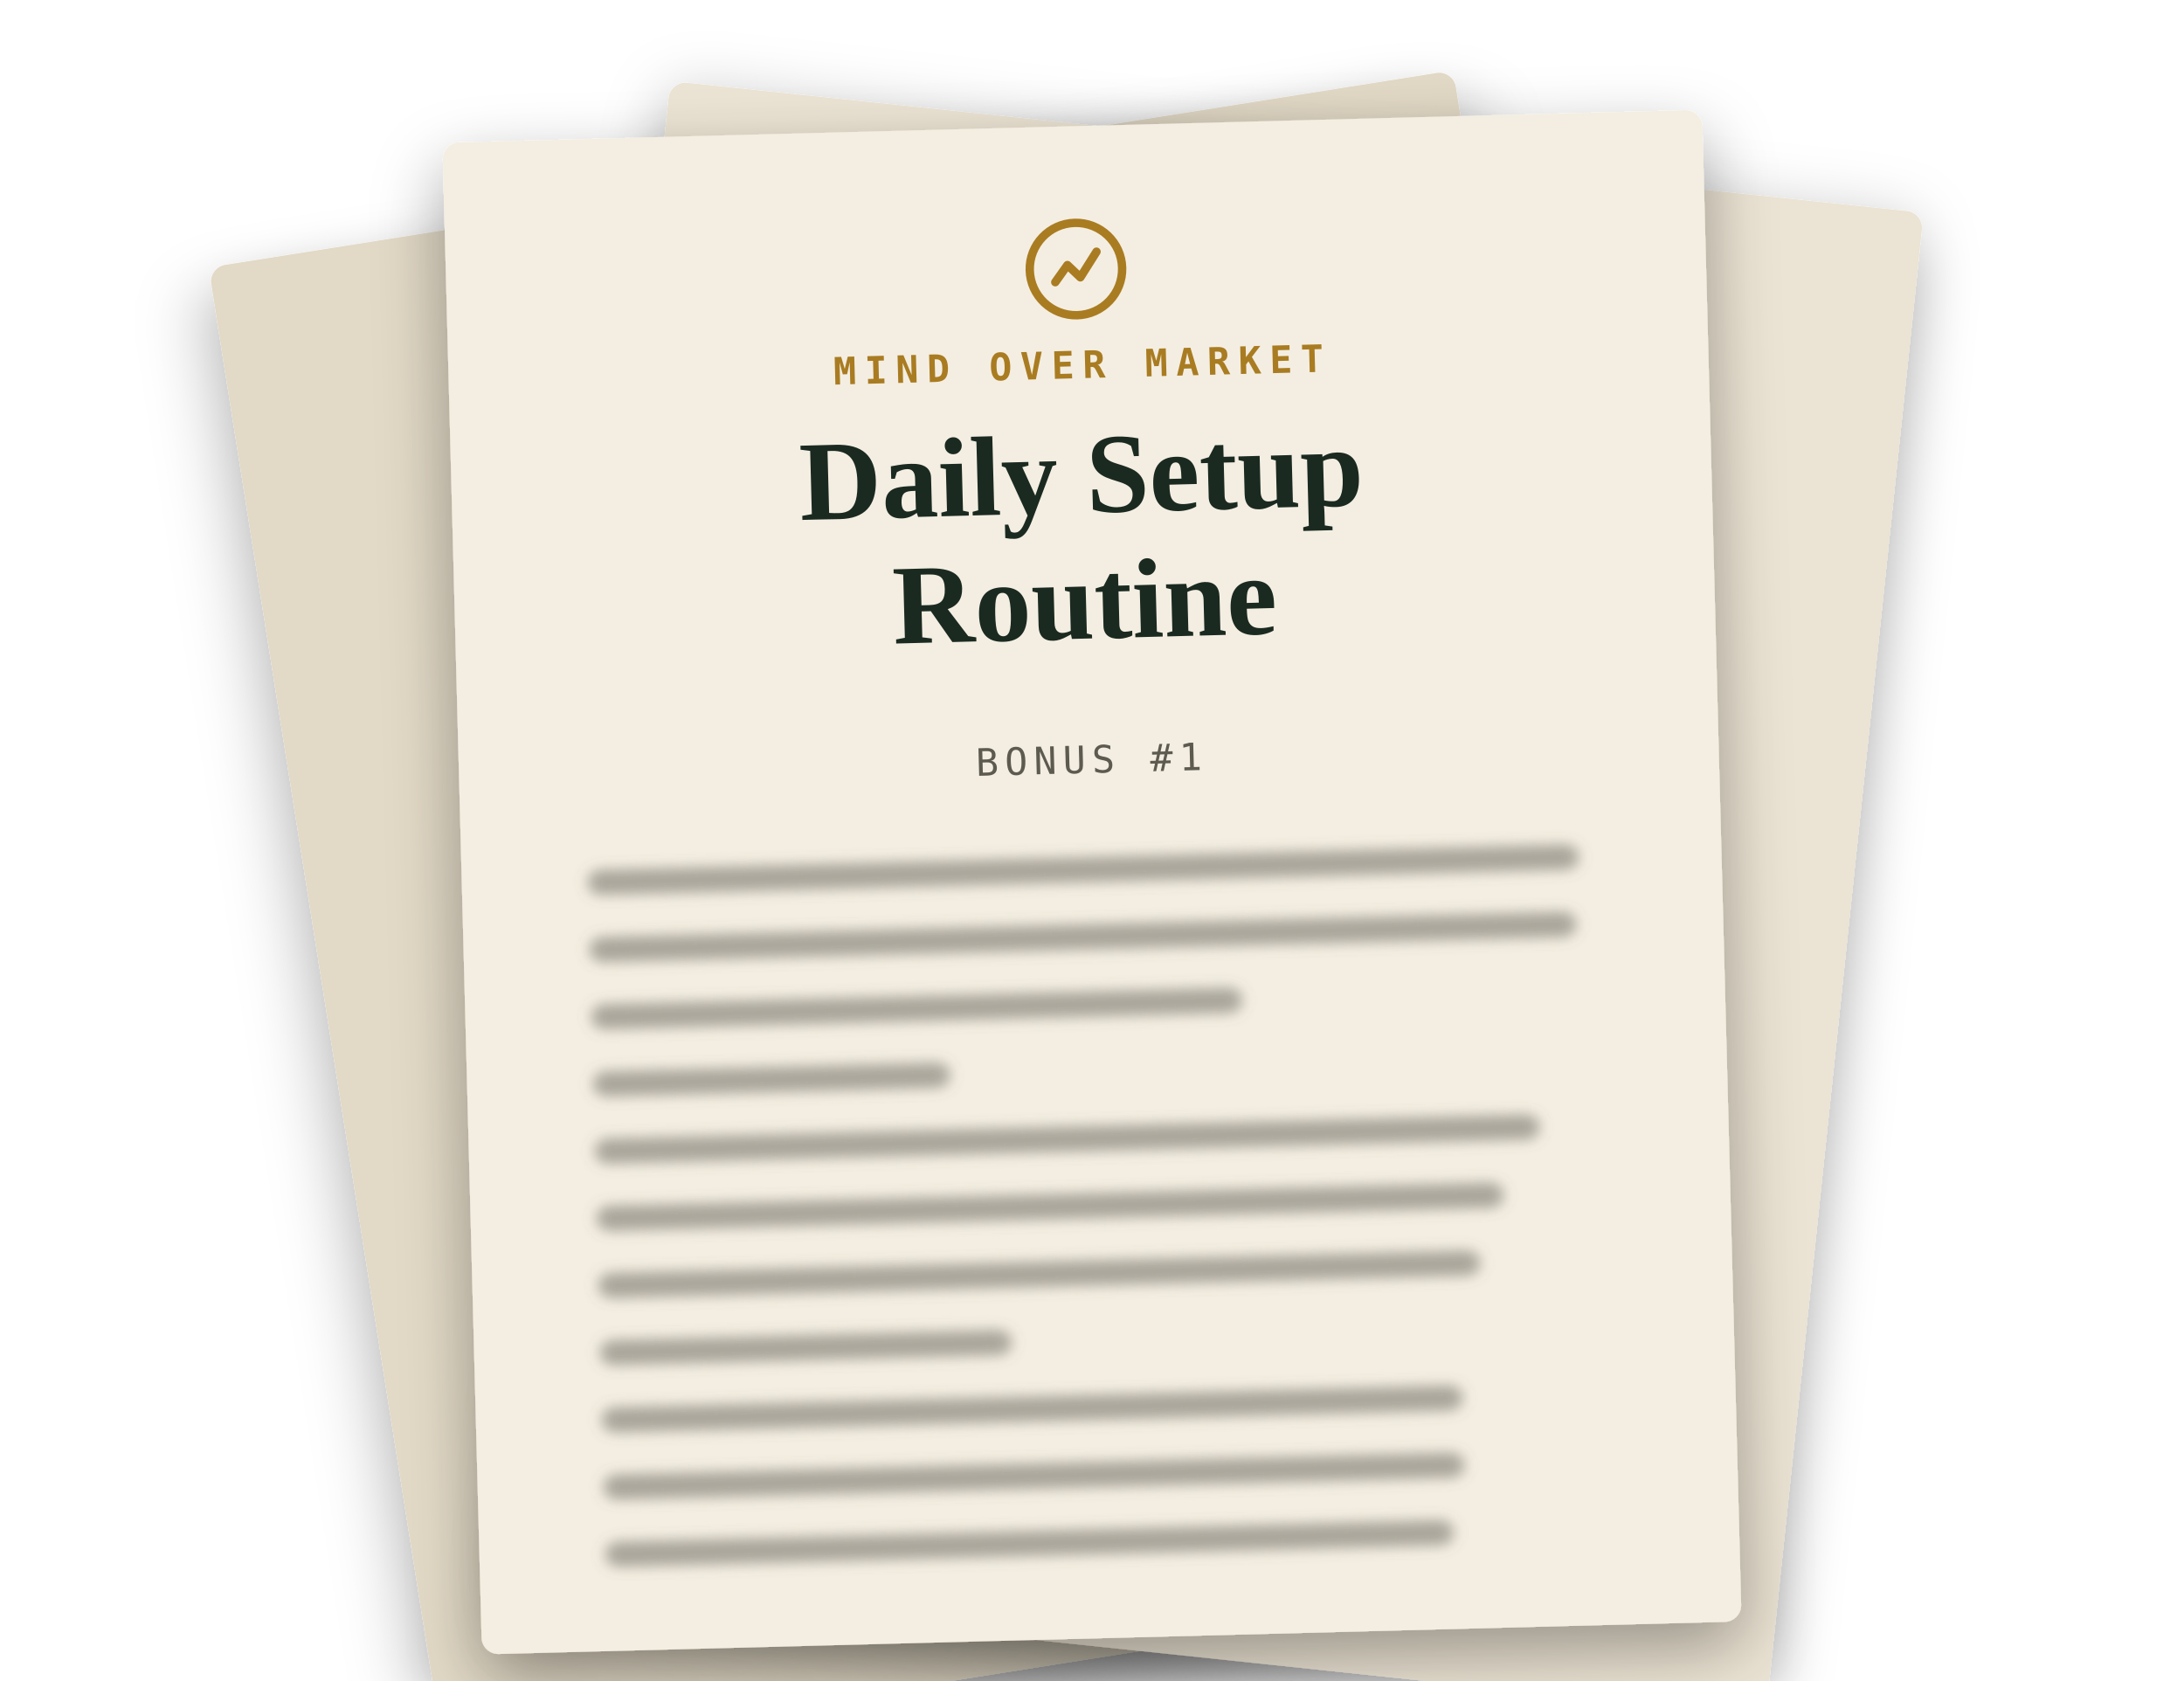
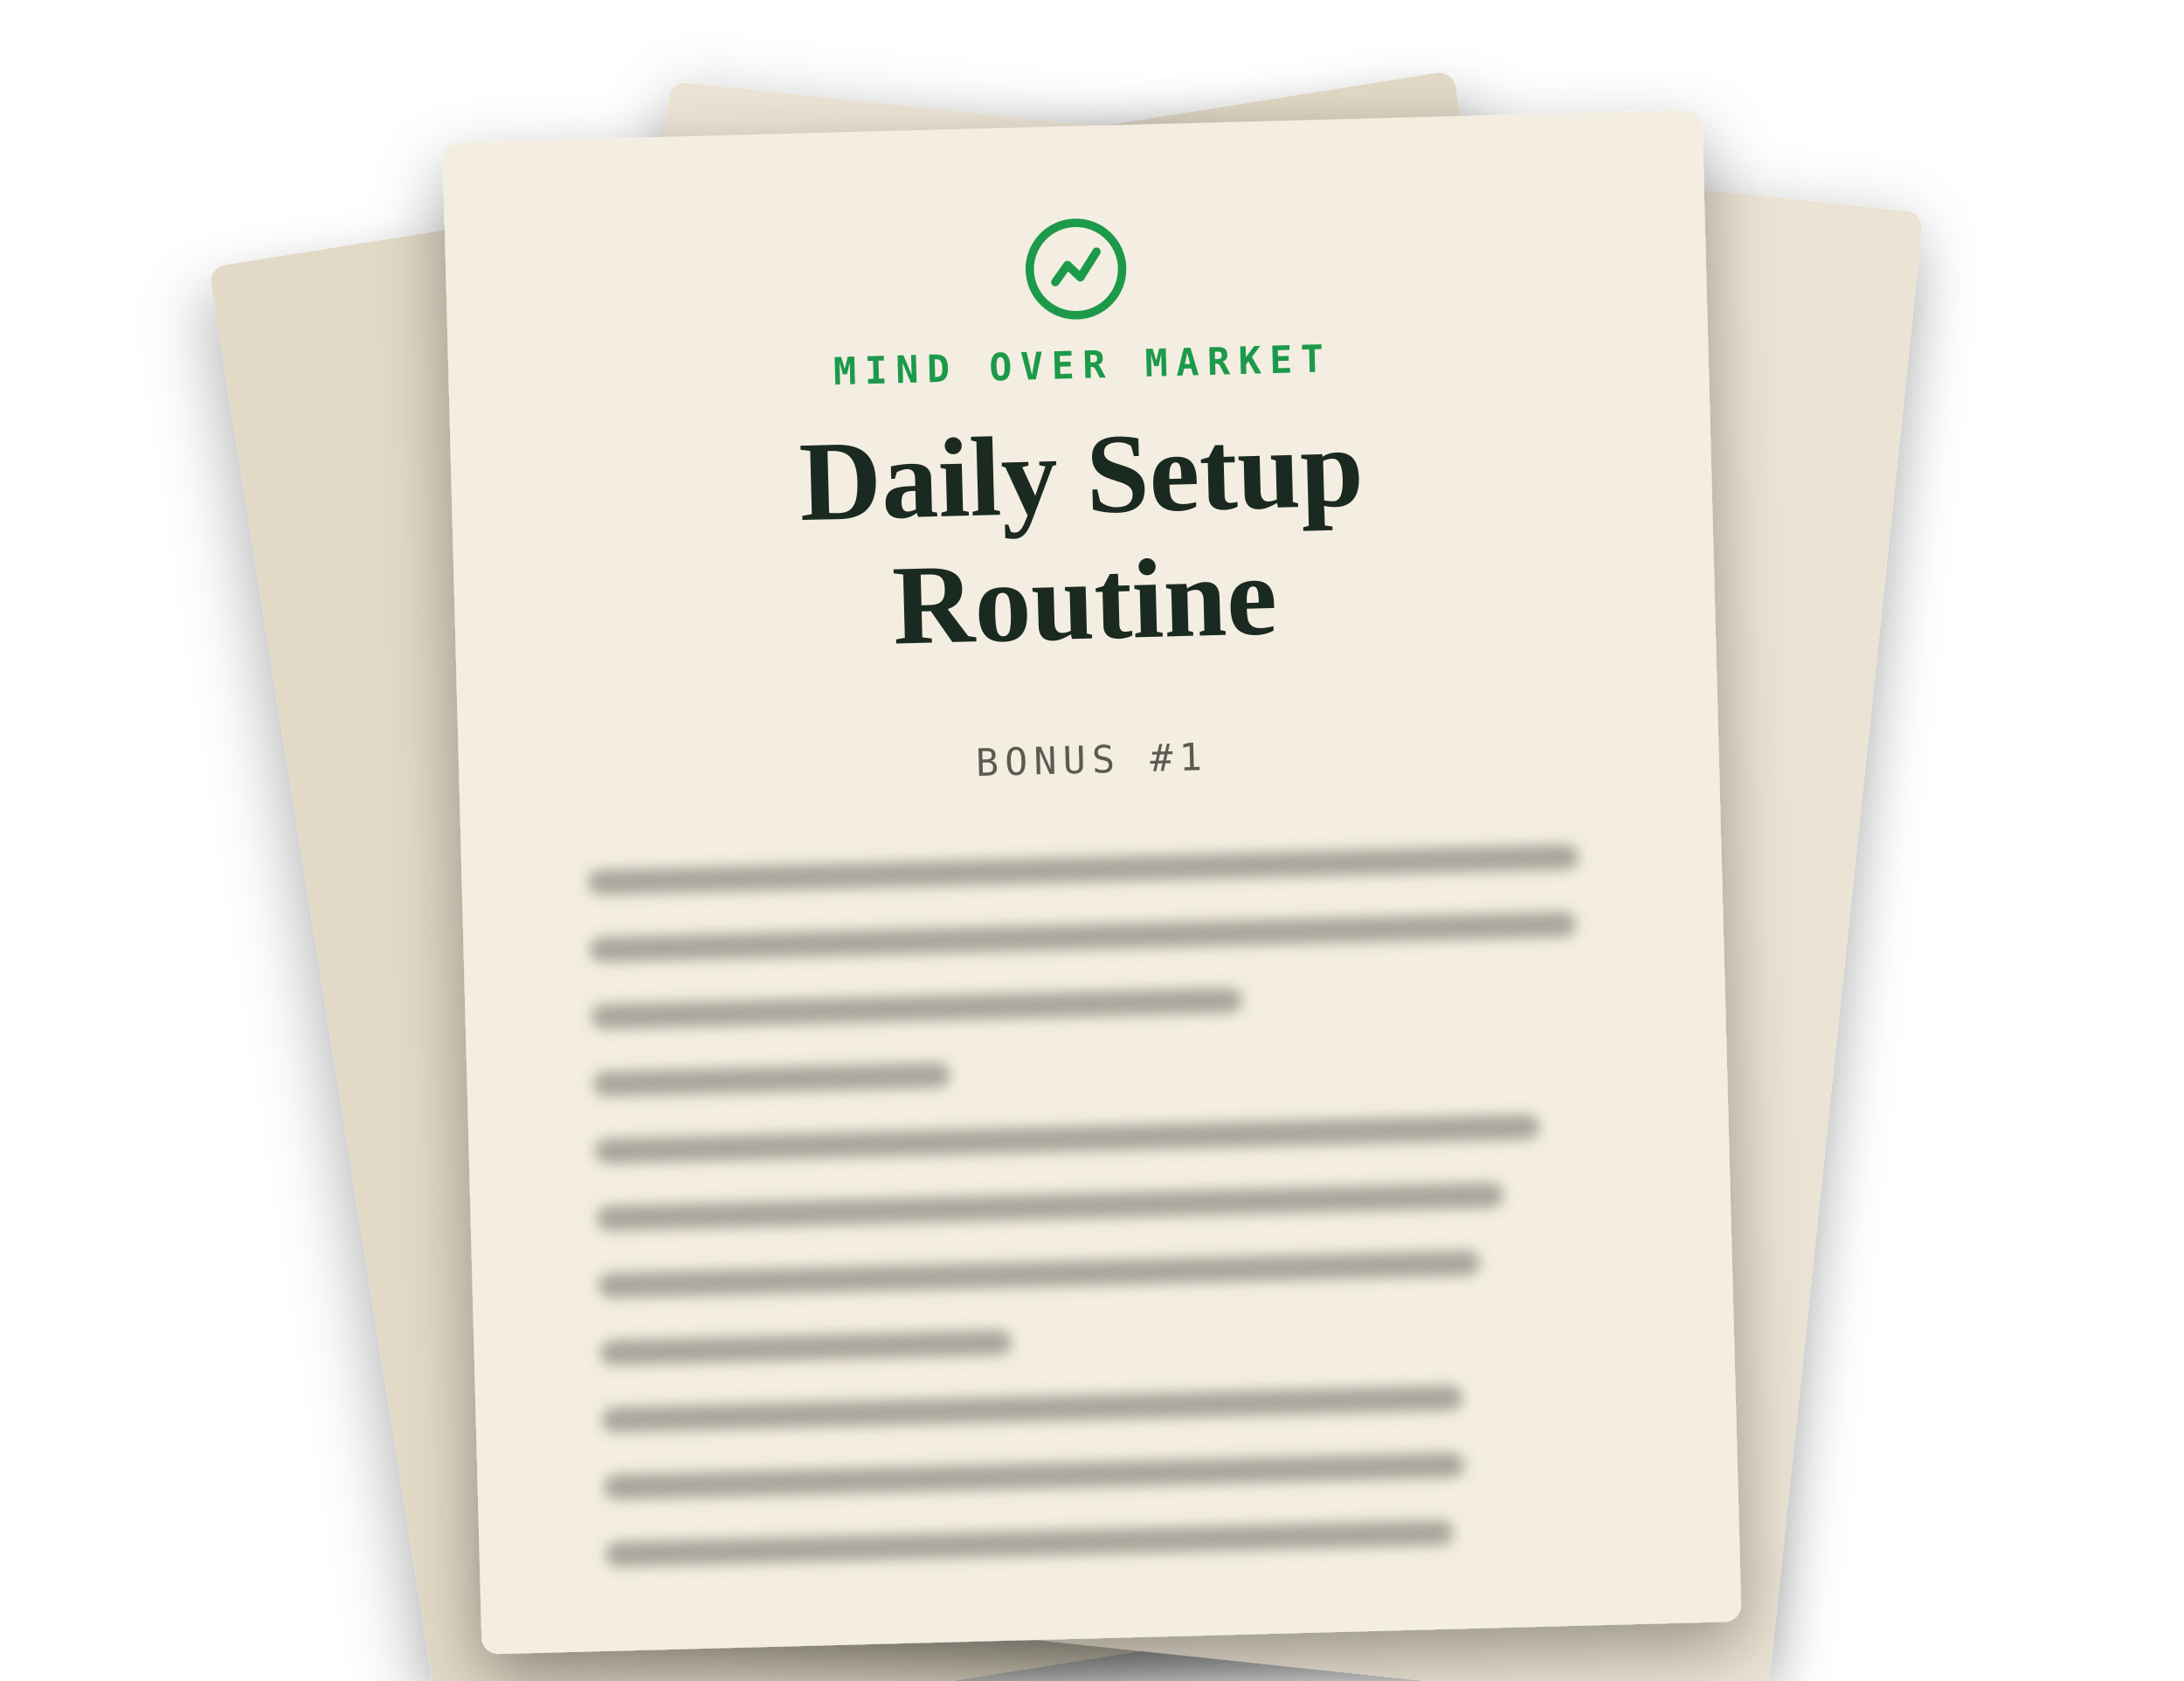
<svg xmlns="http://www.w3.org/2000/svg" viewBox="0 0 520 400">
  <defs>
    <filter id="sh" x="-20%" y="-20%" width="140%" height="140%">
      <feDropShadow dx="0" dy="6" stdDeviation="8" flood-color="#000" flood-opacity="0.35" />
    </filter>
    <filter id="blur">
      <feGaussianBlur stdDeviation="1.6" />
    </filter>
  </defs>
  <g transform="translate(226.0 218.0) rotate(-9)">
    <rect x="-150.0" y="-180.0" width="300" height="360" rx="4" fill="#e2d9c6" filter="url(#sh)" />
  </g>
  <g transform="translate(290.0 214.0) rotate(6)">
    <rect x="-150.0" y="-180.0" width="300" height="360" rx="4" fill="#ebe3d3" filter="url(#sh)" />
  </g>
  <g transform="translate(260.0 210.0) rotate(-1.5)">
    <rect x="-150.0" y="-180.0" width="300" height="360" rx="4" fill="#f4eee2" filter="url(#sh)" />
-     <circle cx="0" cy="-146.0" r="11" fill="none" stroke="#a97c22" stroke-width="2" />
-     <path d="M-5 -143.0 l3 -4 l3 3 l4 -6" fill="none" stroke="#a97c22" stroke-width="2" stroke-linecap="round" stroke-linejoin="round" />
-     <text x="0" y="-120.0" text-anchor="middle" fill="#a97c22" font-family="'JetBrains Mono', Menlo, monospace" font-size="9" font-weight="700" letter-spacing="2">MIND OVER MARKET</text>
+     <circle cx="0" cy="-146.0" r="11" fill="none" stroke="#1c9a4a" stroke-width="2" />
+     <path d="M-5 -143.0 l3 -4 l3 3 l4 -6" fill="none" stroke="#1c9a4a" stroke-width="2" stroke-linecap="round" stroke-linejoin="round" />
+     <text x="0" y="-120.0" text-anchor="middle" fill="#1c9a4a" font-family="'JetBrains Mono', Menlo, monospace" font-size="9" font-weight="700" letter-spacing="2">MIND OVER MARKET</text>
    <text x="0" y="-88.0" text-anchor="middle" fill="#1b2a20" font-family="Georgia, 'Times New Roman', serif" font-size="27" font-weight="700">Daily Setup</text>
    <text x="0" y="-58.0" text-anchor="middle" fill="#1b2a20" font-family="Georgia, 'Times New Roman', serif" font-size="27" font-weight="700">Routine</text>
    <text x="0" y="-26.0" text-anchor="middle" fill="#5d5a50" font-family="'JetBrains Mono', Menlo, monospace" font-size="9" letter-spacing="1.5">BONUS #1</text>
    <g filter="url(#blur)">
      <rect x="-120.0" y="-6" width="236" height="6" rx="3" fill="#6d6a60" opacity="0.55" />
      <rect x="-120.0" y="10" width="235" height="6" rx="3" fill="#6d6a60" opacity="0.55" />
      <rect x="-120.0" y="26" width="155" height="6" rx="3" fill="#6d6a60" opacity="0.55" />
      <rect x="-120.0" y="42" width="85" height="6" rx="3" fill="#6d6a60" opacity="0.55" />
      <rect x="-120.0" y="58" width="225" height="6" rx="3" fill="#6d6a60" opacity="0.55" />
      <rect x="-120.0" y="74" width="216" height="6" rx="3" fill="#6d6a60" opacity="0.55" />
      <rect x="-120.0" y="90" width="210" height="6" rx="3" fill="#6d6a60" opacity="0.55" />
      <rect x="-120.0" y="106" width="98" height="6" rx="3" fill="#6d6a60" opacity="0.55" />
      <rect x="-120.0" y="122" width="205" height="6" rx="3" fill="#6d6a60" opacity="0.55" />
      <rect x="-120.0" y="138" width="205" height="6" rx="3" fill="#6d6a60" opacity="0.55" />
      <rect x="-120.0" y="154" width="202" height="6" rx="3" fill="#6d6a60" opacity="0.55" />
    </g>
  </g>
</svg>
